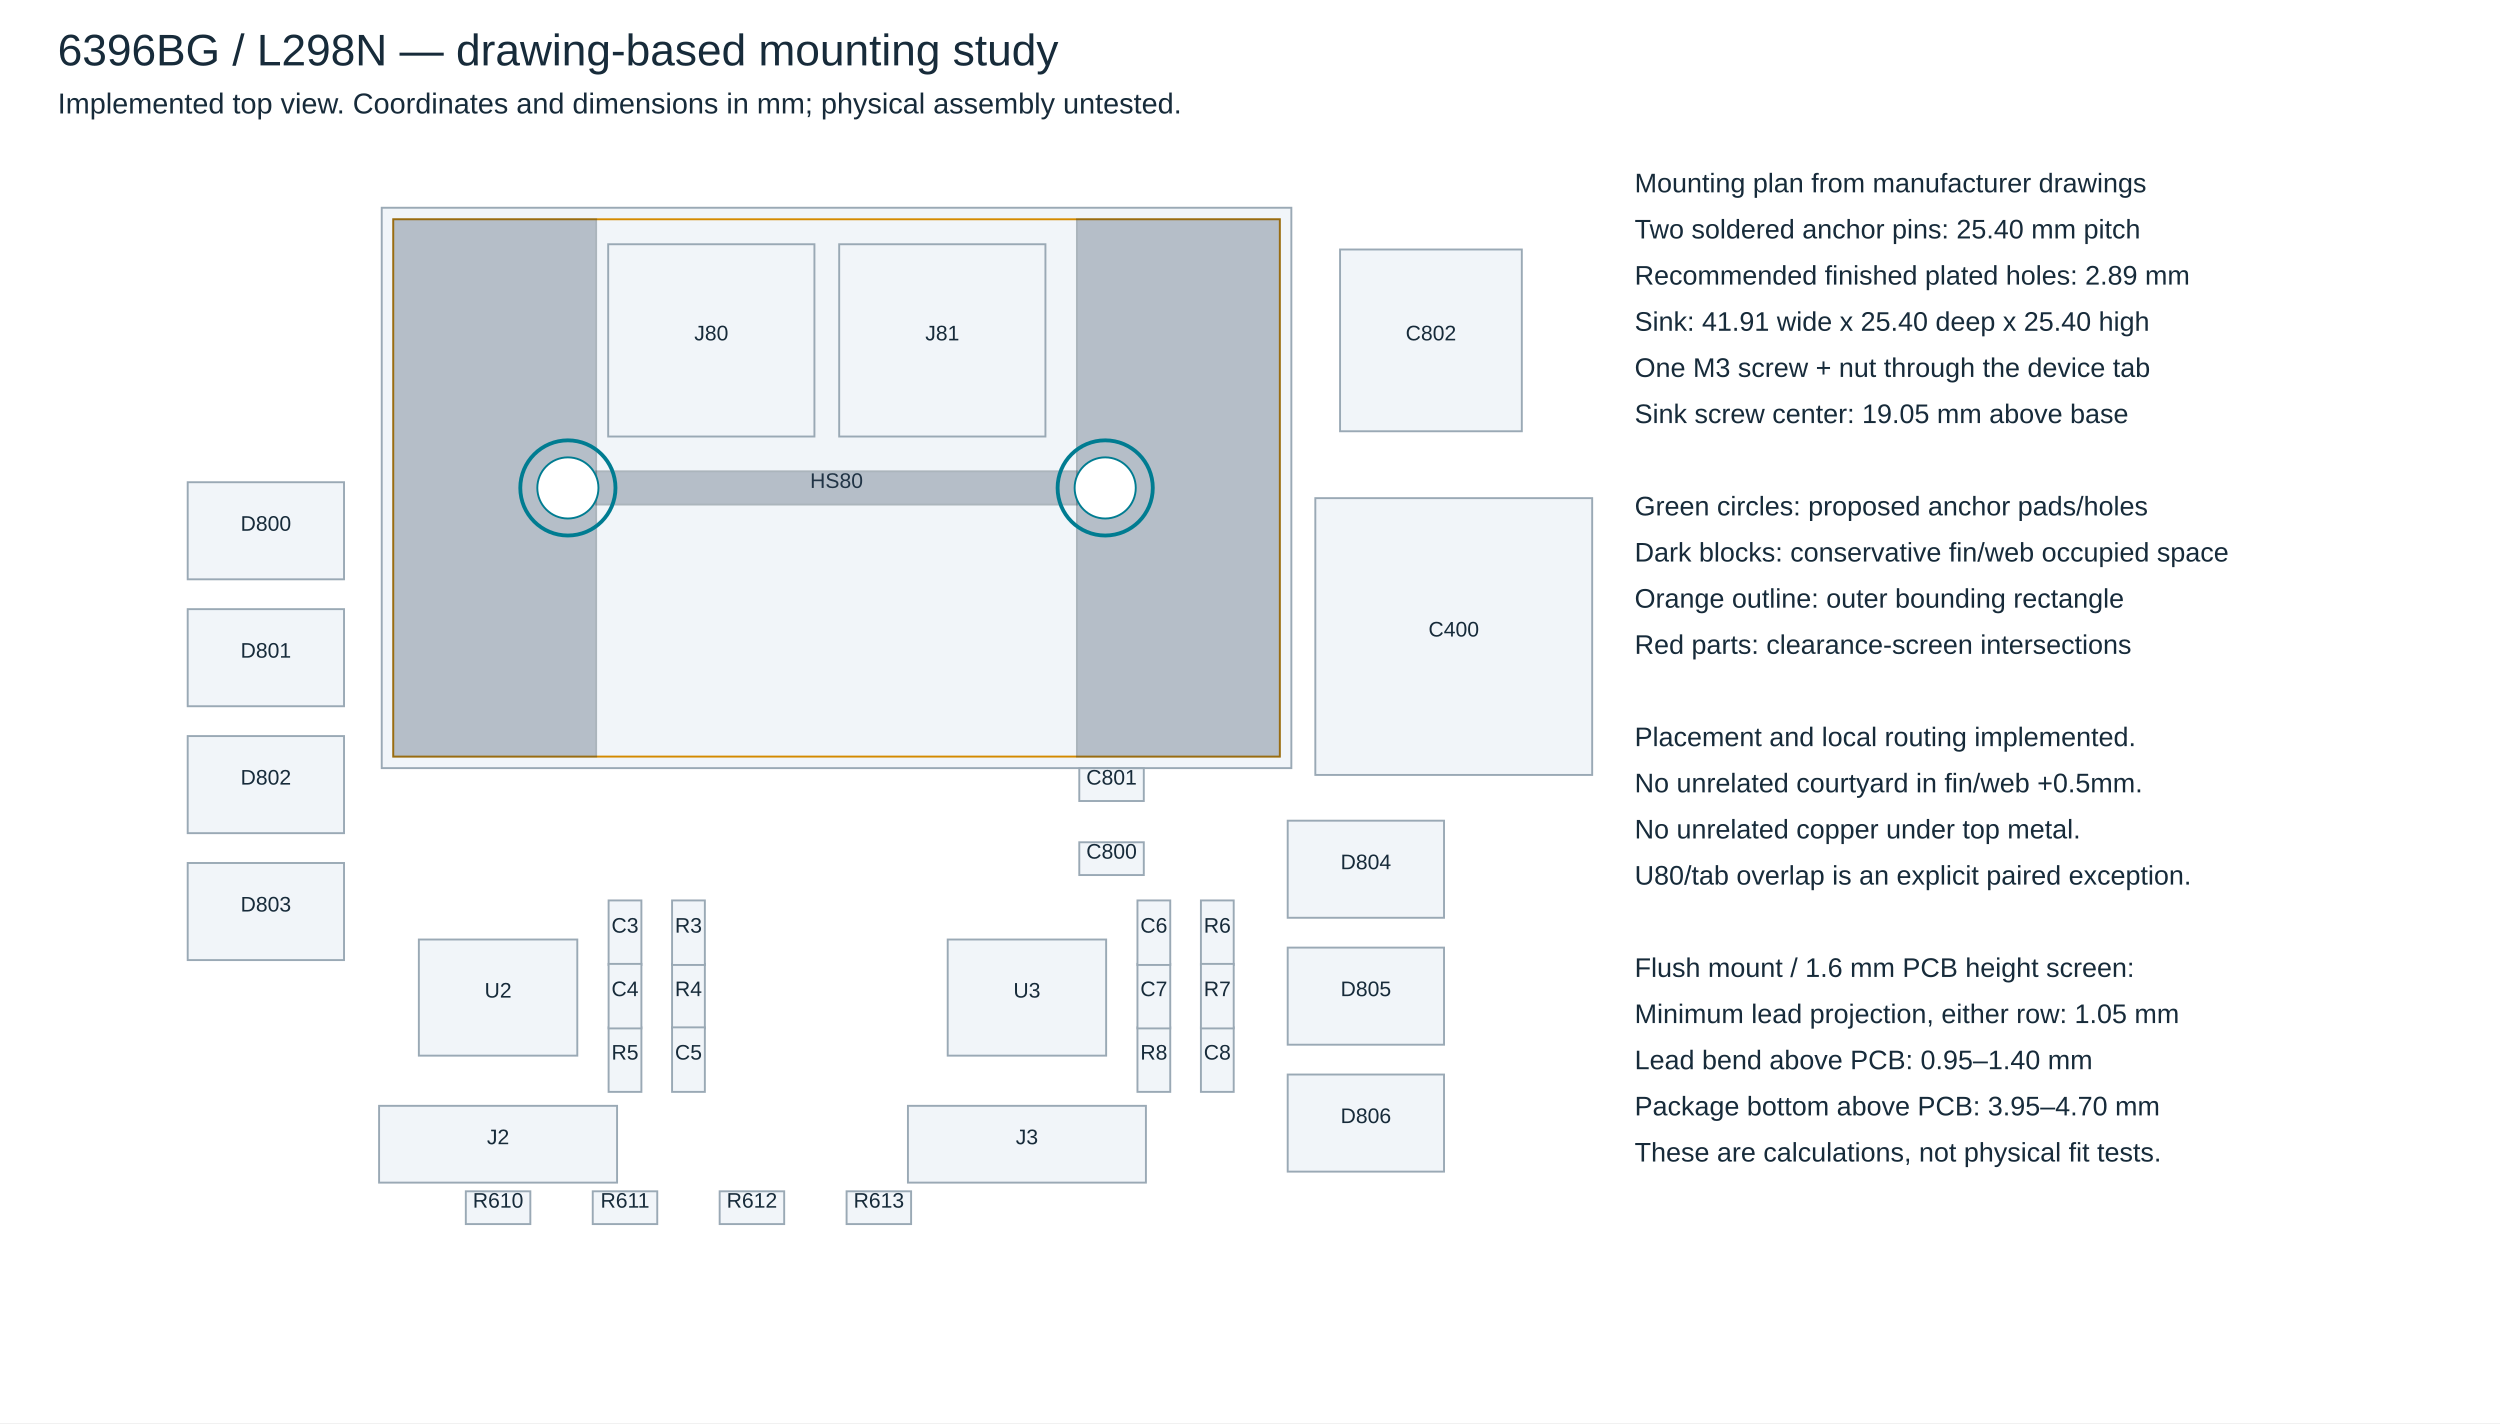
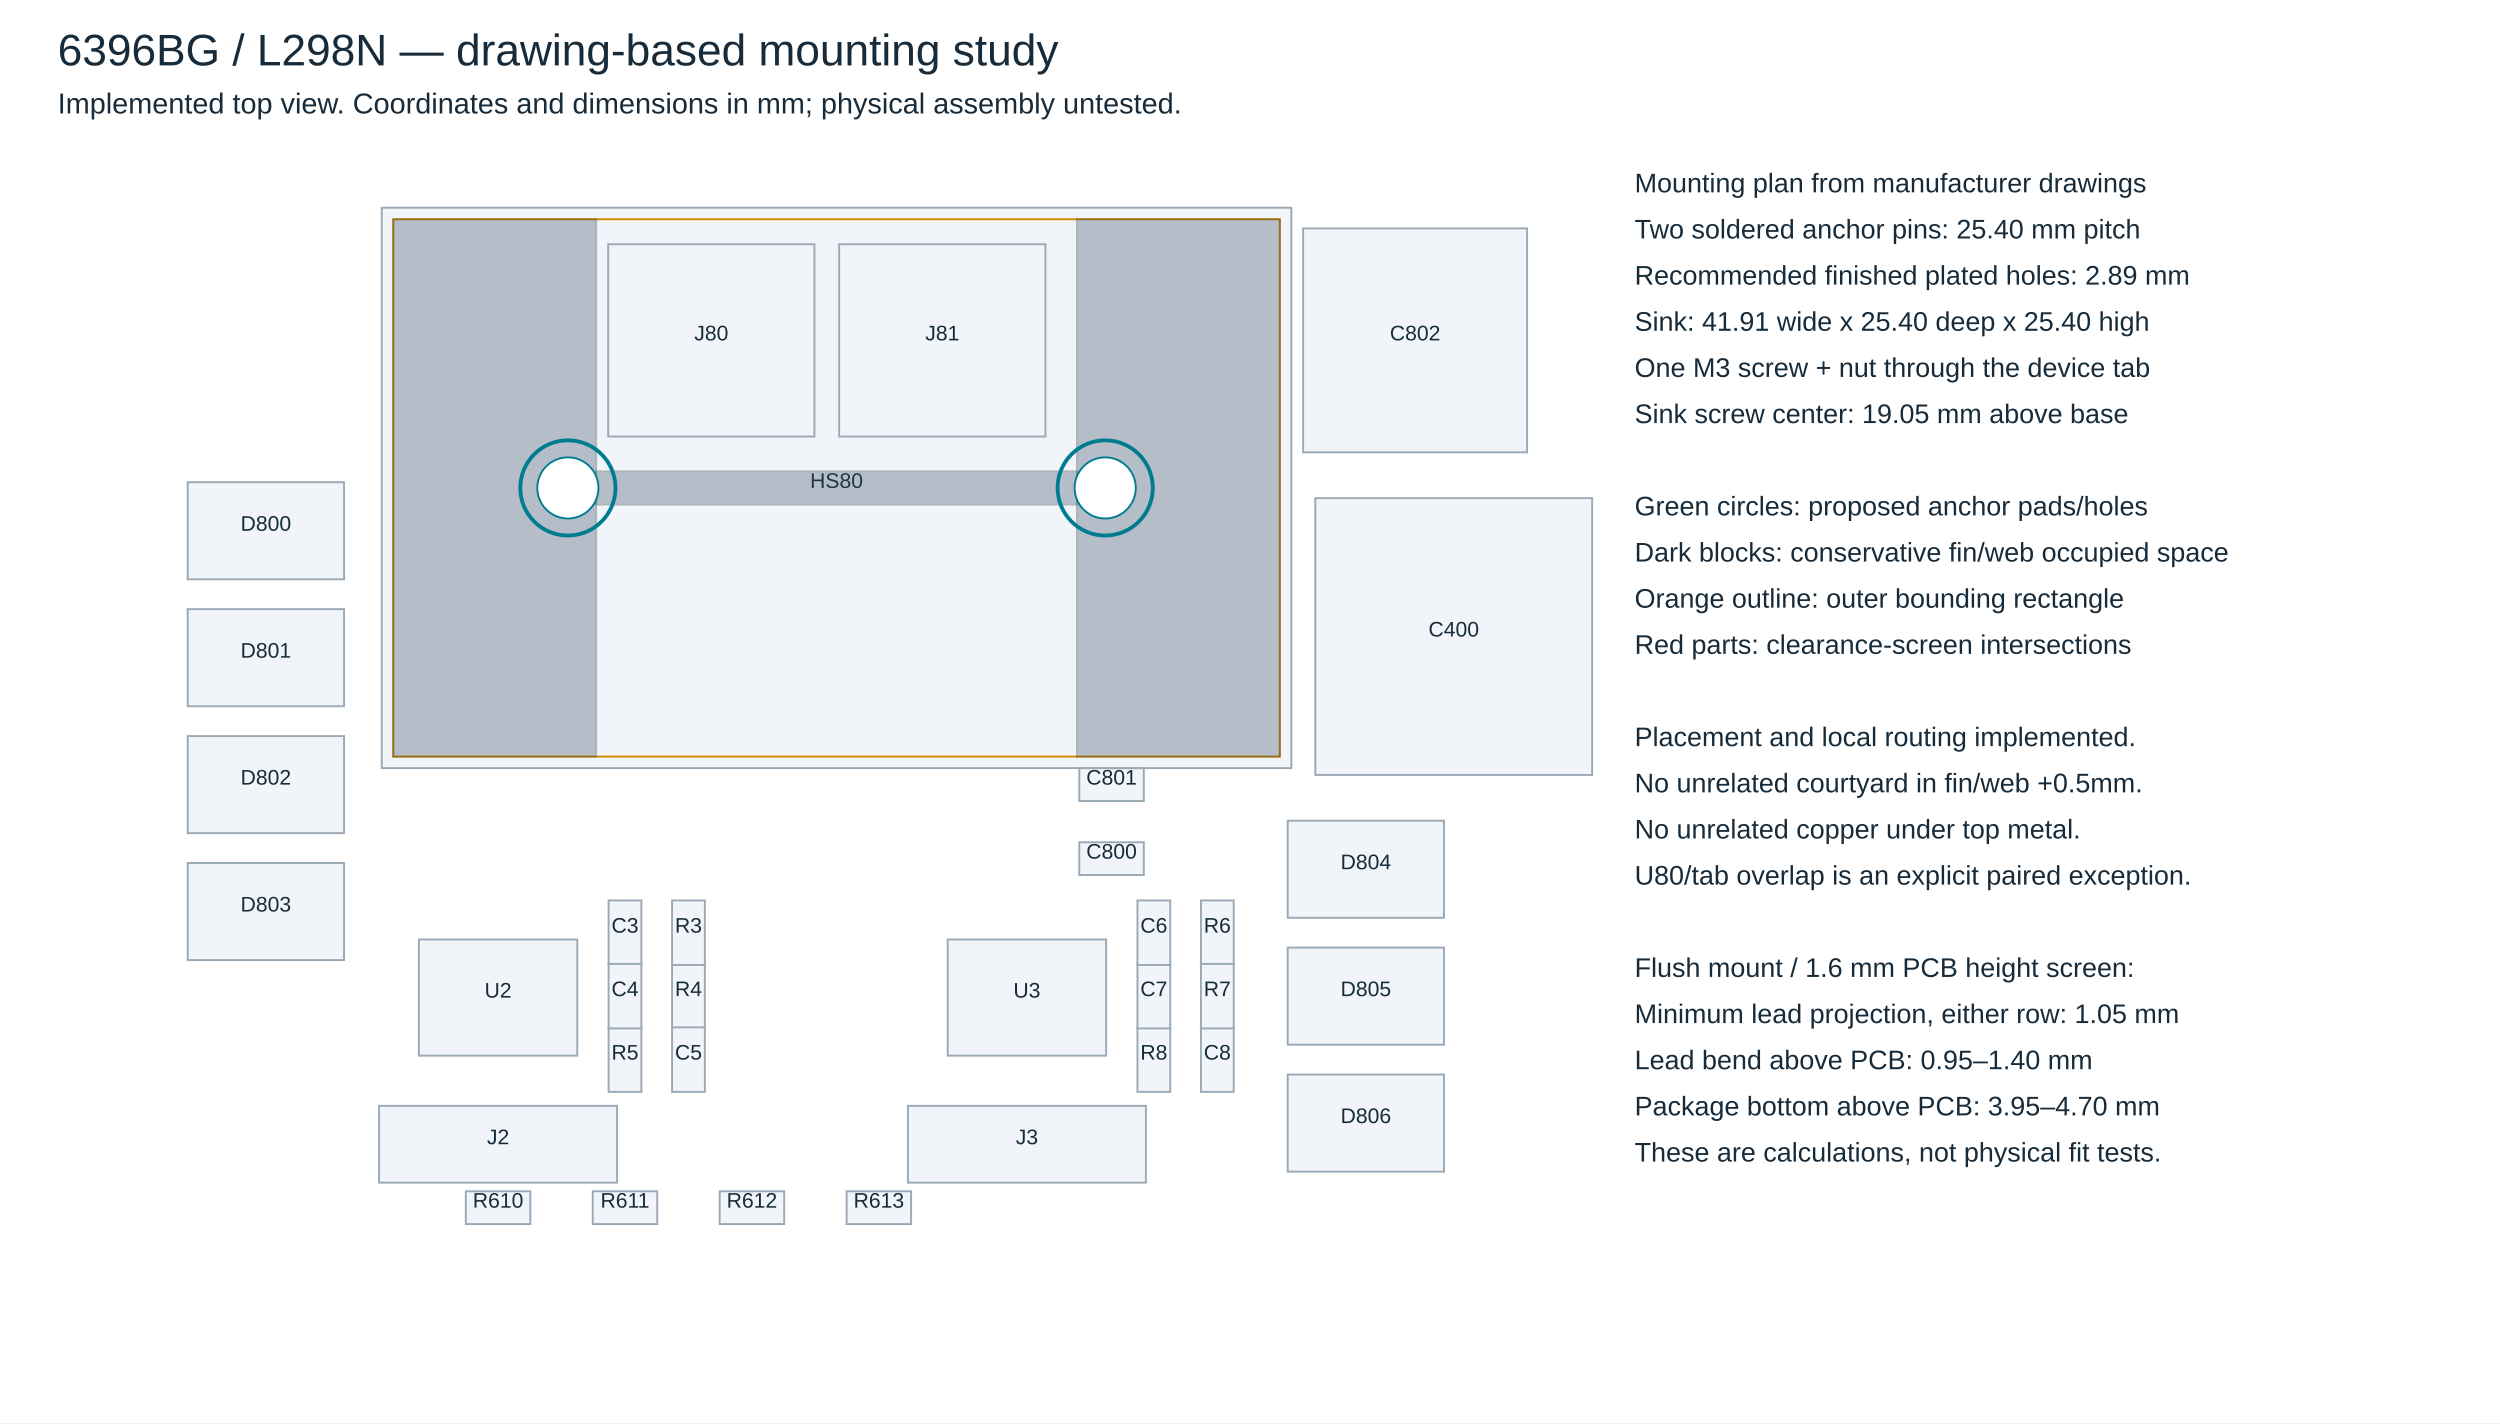
<svg xmlns="http://www.w3.org/2000/svg" viewBox="0 0 1300 740">
  <rect width="1300" height="740" fill="white" />
  <g font-family="Arial,sans-serif" fill="#172b3a">
    <text x="30" y="34" font-size="23">6396BG / L298N — drawing-based mounting study</text>
    <text x="30" y="59" font-size="15">Implemented top view. Coordinates and dimensions in mm; physical assembly untested.</text>
    <rect x="591.475" y="534.225" width="17.05" height="33.55" fill="#f1f5f9" stroke="#9aa9b5" opacity="1" />
    <text x="600.0" y="551.0" font-size="11" text-anchor="middle">R8</text>
    <rect x="320.655" y="259.115" width="228.69" height="121.77" fill="#f1f5f9" stroke="#9aa9b5" opacity="1" />
    <text x="435.0" y="320.0" font-size="11" text-anchor="middle">U80</text>
    <rect x="624.475" y="468.225" width="17.05" height="33.55" fill="#f1f5f9" stroke="#9aa9b5" opacity="1" />
    <text x="633.0" y="485.0" font-size="11" text-anchor="middle">R6</text>
    <rect x="316.475" y="534.225" width="17.05" height="33.55" fill="#f1f5f9" stroke="#9aa9b5" opacity="1" />
    <text x="325.0" y="551.0" font-size="11" text-anchor="middle">R5</text>
    <rect x="591.475" y="501.225" width="17.05" height="33.55" fill="#f1f5f9" stroke="#9aa9b5" opacity="1" />
    <text x="600.0" y="518.0" font-size="11" text-anchor="middle">C7</text>
    <rect x="349.475" y="501.225" width="17.05" height="33.55" fill="#f1f5f9" stroke="#9aa9b5" opacity="1" />
    <text x="358.0" y="518.0" font-size="11" text-anchor="middle">R4</text>
    <rect x="492.805" y="488.548" width="82.39" height="60.39" fill="#f1f5f9" stroke="#9aa9b5" opacity="1" />
    <text x="534.0" y="518.743" font-size="11" text-anchor="middle">U3</text>
    <rect x="472.125" y="575.035" width="123.75" height="39.93" fill="#f1f5f9" stroke="#9aa9b5" opacity="1" />
    <text x="534.0" y="595.0" font-size="11" text-anchor="middle">J3</text>
    <rect x="669.602" y="492.755" width="81.29" height="50.49" fill="#f1f5f9" stroke="#9aa9b5" opacity="1" />
    <text x="710.247" y="518.0" font-size="11" text-anchor="middle">D805</text>
    <rect x="349.475" y="468.225" width="17.05" height="33.55" fill="#f1f5f9" stroke="#9aa9b5" opacity="1" />
    <text x="358.0" y="485.0" font-size="11" text-anchor="middle">R3</text>
    <rect x="97.603" y="316.755" width="81.29" height="50.49" fill="#f1f5f9" stroke="#9aa9b5" opacity="1" />
    <text x="138.248" y="342.0" font-size="11" text-anchor="middle">D801</text>
    <rect x="624.475" y="534.225" width="17.05" height="33.55" fill="#f1f5f9" stroke="#9aa9b5" opacity="1" />
    <text x="633.0" y="551.0" font-size="11" text-anchor="middle">C8</text>
    <rect x="591.475" y="468.225" width="17.05" height="33.55" fill="#f1f5f9" stroke="#9aa9b5" opacity="1" />
    <text x="600.0" y="485.0" font-size="11" text-anchor="middle">C6</text>
    <rect x="374.225" y="619.475" width="33.55" height="17.05" fill="#f1f5f9" stroke="#9aa9b5" opacity="1" />
    <text x="391.0" y="628.0" font-size="11" text-anchor="middle">R612</text>
    <rect x="316.475" y="468.225" width="17.05" height="33.55" fill="#f1f5f9" stroke="#9aa9b5" opacity="1" />
    <text x="325.0" y="485.0" font-size="11" text-anchor="middle">C3</text>
    <rect x="97.603" y="382.755" width="81.29" height="50.49" fill="#f1f5f9" stroke="#9aa9b5" opacity="1" />
    <text x="138.248" y="408.0" font-size="11" text-anchor="middle">D802</text>
    <rect x="561.225" y="437.975" width="33.55" height="17.05" fill="#f1f5f9" stroke="#9aa9b5" opacity="1" />
    <text x="578.0" y="446.5" font-size="11" text-anchor="middle">C800</text>
    <rect x="198.5" y="108.03" width="473.0" height="291.39" fill="#f1f5f9" stroke="#9aa9b5" opacity="1" />
    <text x="435.0" y="253.725" font-size="11" text-anchor="middle">HS80</text>
-     <rect x="696.828" y="129.741" width="94.517" height="94.517" fill="#f1f5f9" stroke="#9aa9b5" opacity="1" />
-     <text x="744.086" y="177" font-size="11" text-anchor="middle">C802</text>
    <rect x="669.602" y="558.755" width="81.29" height="50.49" fill="#f1f5f9" stroke="#9aa9b5" opacity="1" />
    <text x="710.247" y="584.0" font-size="11" text-anchor="middle">D806</text>
    <rect x="561.225" y="399.475" width="33.55" height="17.05" fill="#f1f5f9" stroke="#9aa9b5" opacity="1" />
    <text x="578.0" y="408.0" font-size="11" text-anchor="middle">C801</text>
    <rect x="97.603" y="448.755" width="81.29" height="50.49" fill="#f1f5f9" stroke="#9aa9b5" opacity="1" />
    <text x="138.248" y="474.0" font-size="11" text-anchor="middle">D803</text>
    <rect x="308.225" y="619.475" width="33.55" height="17.05" fill="#f1f5f9" stroke="#9aa9b5" opacity="1" />
    <text x="325.0" y="628.0" font-size="11" text-anchor="middle">R611</text>
    <rect x="197.125" y="575.035" width="123.75" height="39.93" fill="#f1f5f9" stroke="#9aa9b5" opacity="1" />
    <text x="259.0" y="595.0" font-size="11" text-anchor="middle">J2</text>
    <rect x="440.225" y="619.475" width="33.55" height="17.05" fill="#f1f5f9" stroke="#9aa9b5" opacity="1" />
    <text x="457.0" y="628.0" font-size="11" text-anchor="middle">R613</text>
    <rect x="683.969" y="259.033" width="143.962" height="143.935" fill="#f1f5f9" stroke="#9aa9b5" opacity="1" />
    <text x="755.95" y="331.0" font-size="11" text-anchor="middle">C400</text>
    <rect x="97.603" y="250.755" width="81.29" height="50.49" fill="#f1f5f9" stroke="#9aa9b5" opacity="1" />
    <text x="138.248" y="276.0" font-size="11" text-anchor="middle">D800</text>
    <rect x="316.255" y="127.005" width="107.25" height="99.99" fill="#f1f5f9" stroke="#9aa9b5" opacity="1" />
    <text x="369.88" y="177.0" font-size="11" text-anchor="middle">J80</text>
    <rect x="669.602" y="426.755" width="81.29" height="50.49" fill="#f1f5f9" stroke="#9aa9b5" opacity="1" />
    <text x="710.247" y="452.0" font-size="11" text-anchor="middle">D804</text>
    <rect x="624.475" y="501.225" width="17.05" height="33.55" fill="#f1f5f9" stroke="#9aa9b5" opacity="1" />
    <text x="633.0" y="518.0" font-size="11" text-anchor="middle">R7</text>
    <rect x="242.225" y="619.475" width="33.55" height="17.05" fill="#f1f5f9" stroke="#9aa9b5" opacity="1" />
    <text x="259.0" y="628.0" font-size="11" text-anchor="middle">R610</text>
    <rect x="436.375" y="127.005" width="107.25" height="99.99" fill="#f1f5f9" stroke="#9aa9b5" opacity="1" />
    <text x="490.0" y="177.0" font-size="11" text-anchor="middle">J81</text>
    <rect x="316.475" y="501.225" width="17.05" height="33.55" fill="#f1f5f9" stroke="#9aa9b5" opacity="1" />
    <text x="325.0" y="518.0" font-size="11" text-anchor="middle">C4</text>
    <rect x="349.475" y="534.225" width="17.05" height="33.55" fill="#f1f5f9" stroke="#9aa9b5" opacity="1" />
    <text x="358.0" y="551.0" font-size="11" text-anchor="middle">C5</text>
    <rect x="217.805" y="488.548" width="82.39" height="60.39" fill="#f1f5f9" stroke="#9aa9b5" opacity="1" />
    <text x="259.0" y="518.743" font-size="11" text-anchor="middle">U2</text>
+     <rect x="677.632" y="118.782" width="116.463" height="116.435" fill="#f1f5f9" stroke="#9aa9b5" opacity="1" />
+     <text x="735.864" y="177.0" font-size="11" text-anchor="middle">C802</text>
    <rect x="204.495" y="114.025" width="461.01" height="279.4" fill="none" stroke="#d48a00" opacity="1" />
    <rect x="204.495" y="114.025" width="105.49" height="279.4" fill="#34495e" stroke="#172b3a" opacity="0.32" />
    <rect x="560.015" y="114.025" width="105.49" height="279.4" fill="#34495e" stroke="#172b3a" opacity="0.32" />
    <rect x="309.985" y="245.09" width="250.03" height="17.27" fill="#34495e" stroke="#172b3a" opacity="0.32" />
    <circle cx="295.3" cy="253.725" r="24.75" fill="none" stroke="#007c91" stroke-width="2" />
    <circle cx="295.3" cy="253.725" r="15.895" fill="white" stroke="#007c91" />
    <circle cx="574.7" cy="253.725" r="24.75" fill="none" stroke="#007c91" stroke-width="2" />
    <circle cx="574.7" cy="253.725" r="15.895" fill="white" stroke="#007c91" />
    <text x="850" y="100" font-size="14">Mounting plan from manufacturer drawings</text>
    <text x="850" y="124" font-size="14">Two soldered anchor pins: 25.40 mm pitch</text>
    <text x="850" y="148" font-size="14">Recommended finished plated holes: 2.89 mm</text>
    <text x="850" y="172" font-size="14">Sink: 41.91 wide x 25.40 deep x 25.40 high</text>
    <text x="850" y="196" font-size="14">One M3 screw + nut through the device tab</text>
    <text x="850" y="220" font-size="14">Sink screw center: 19.05 mm above base</text>
    <text x="850" y="244" font-size="14" />
    <text x="850" y="268" font-size="14">Green circles: proposed anchor pads/holes</text>
    <text x="850" y="292" font-size="14">Dark blocks: conservative fin/web occupied space</text>
    <text x="850" y="316" font-size="14">Orange outline: outer bounding rectangle</text>
    <text x="850" y="340" font-size="14">Red parts: clearance-screen intersections</text>
    <text x="850" y="364" font-size="14" />
    <text x="850" y="388" font-size="14">Placement and local routing implemented.</text>
    <text x="850" y="412" font-size="14">No unrelated courtyard in fin/web +0.5mm.</text>
    <text x="850" y="436" font-size="14">No unrelated copper under top metal.</text>
    <text x="850" y="460" font-size="14">U80/tab overlap is an explicit paired exception.</text>
    <text x="850" y="484" font-size="14" />
    <text x="850" y="508" font-size="14">Flush mount / 1.6 mm PCB height screen:</text>
    <text x="850" y="532" font-size="14">Minimum lead projection, either row: 1.05 mm</text>
    <text x="850" y="556" font-size="14">Lead bend above PCB: 0.95–1.40 mm</text>
    <text x="850" y="580" font-size="14">Package bottom above PCB: 3.95–4.70 mm</text>
    <text x="850" y="604" font-size="14">These are calculations, not physical fit tests.</text>
  </g>
</svg>
